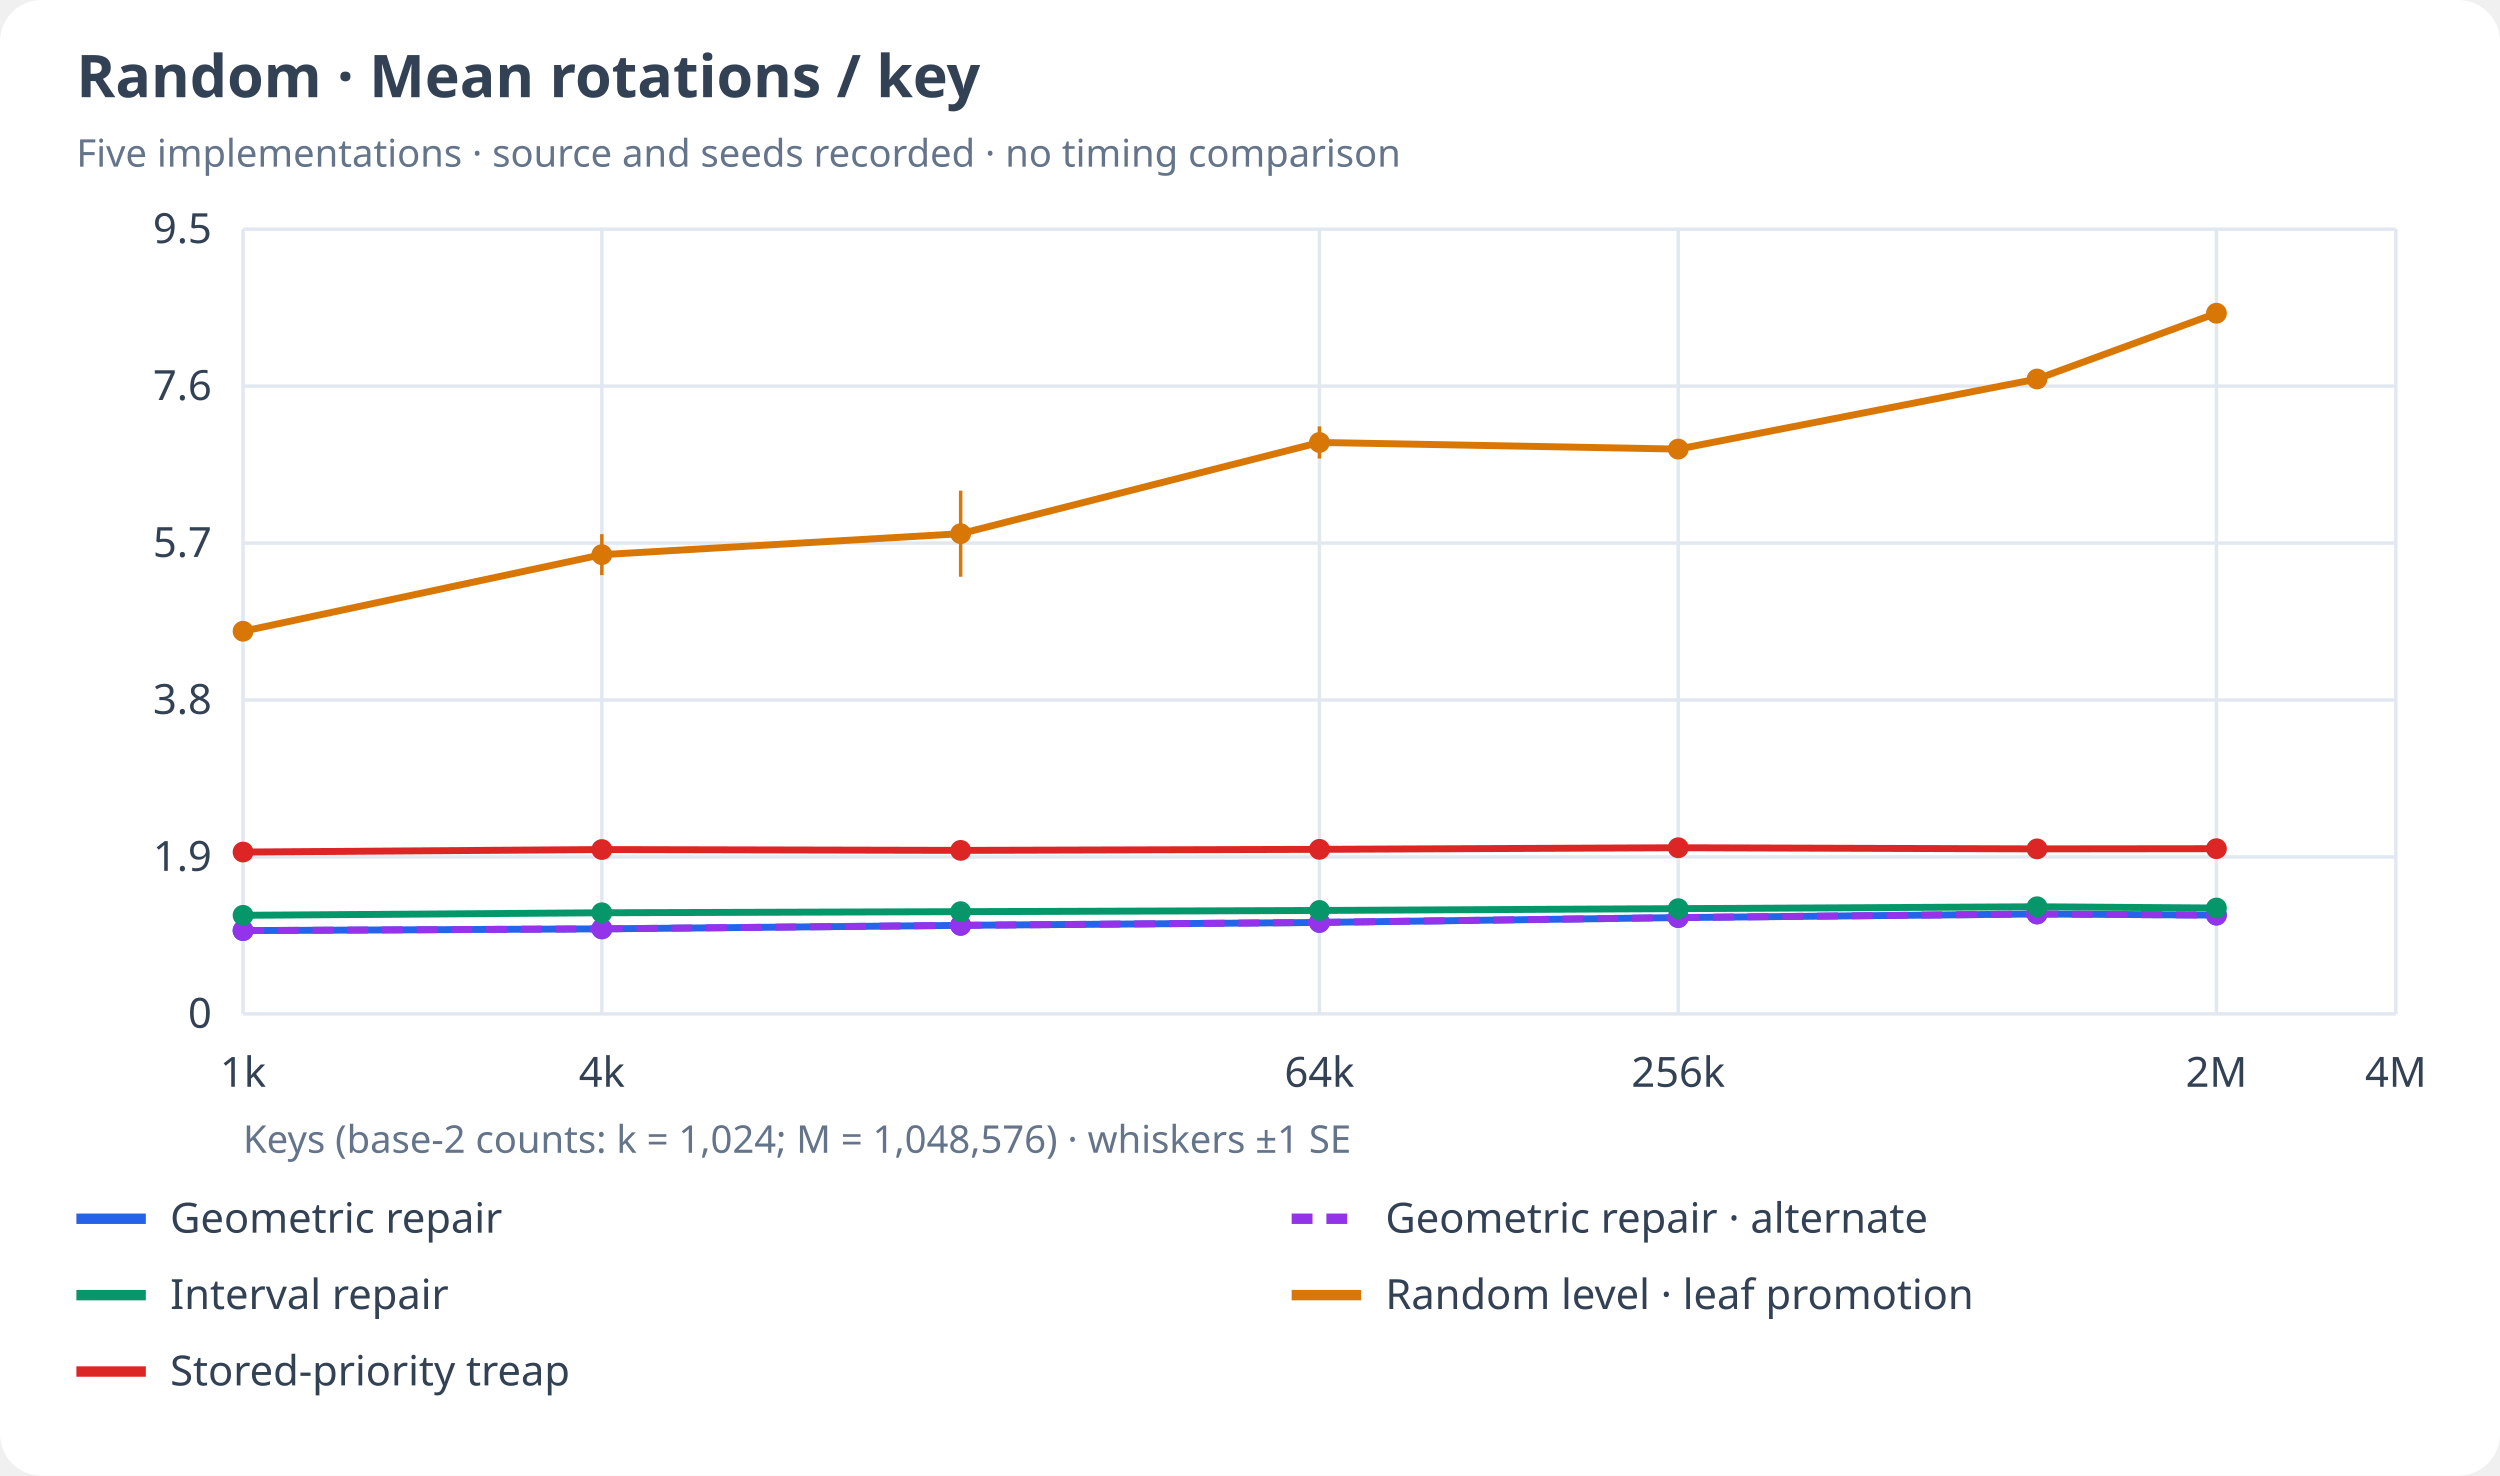
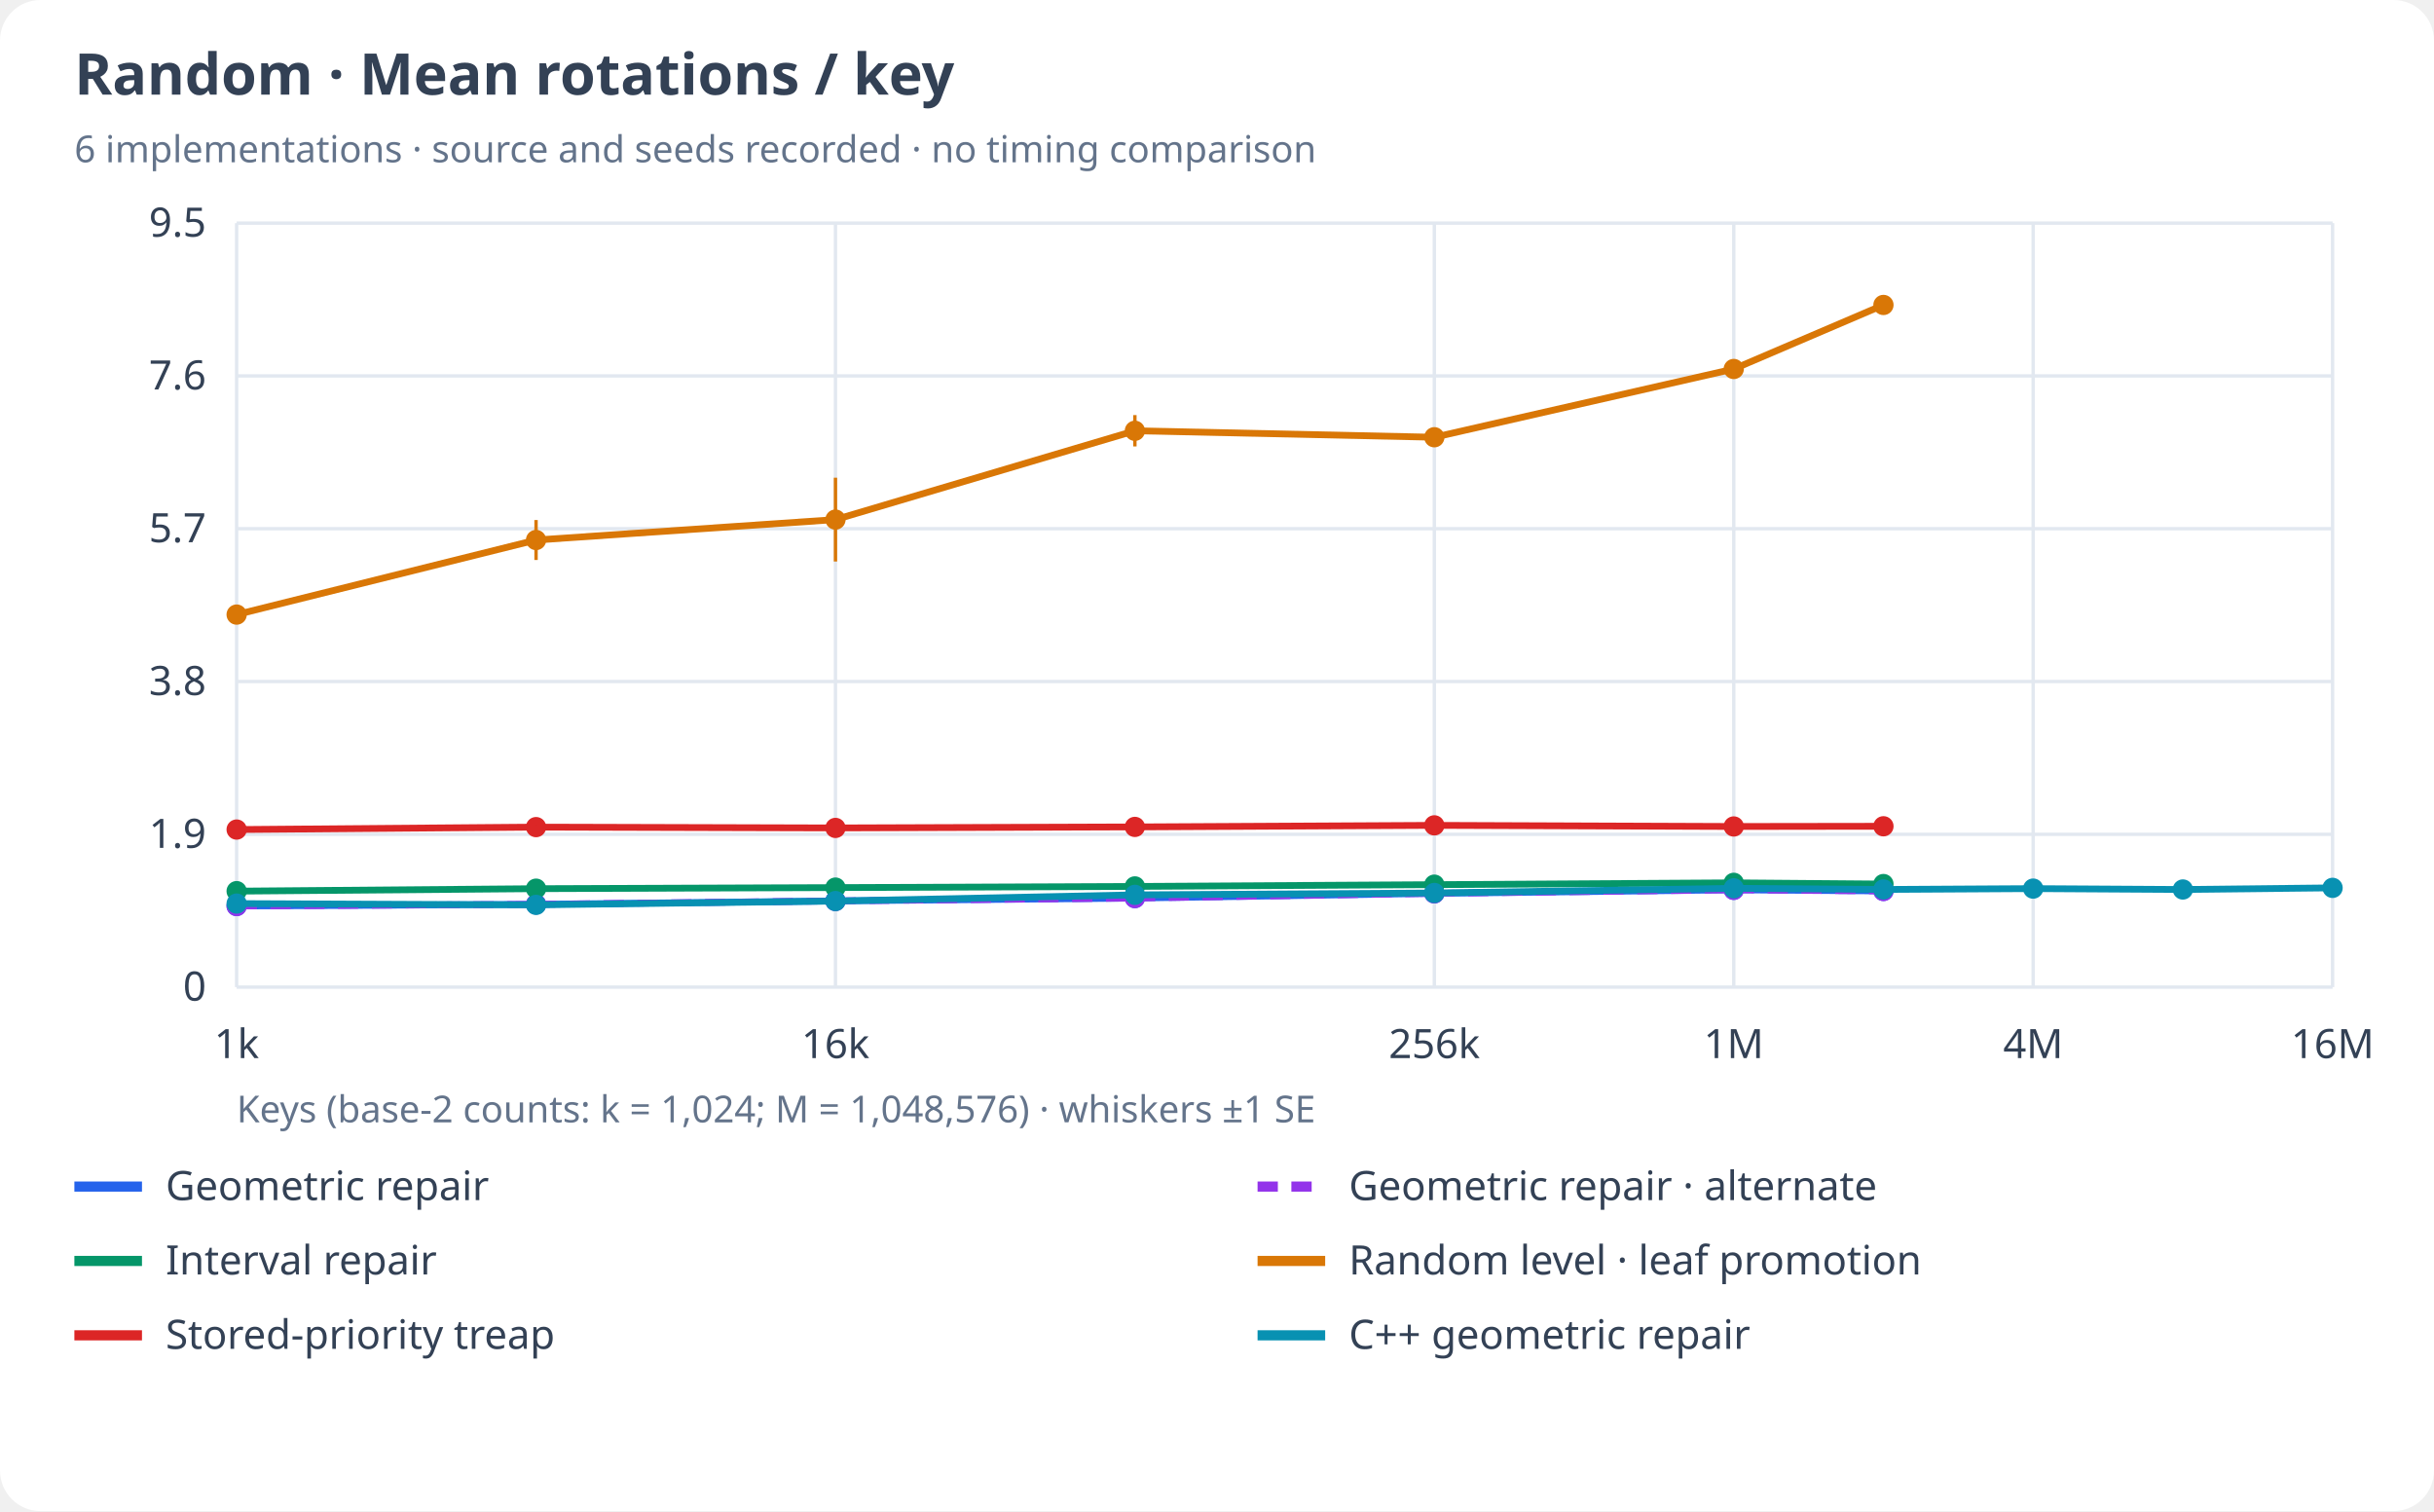
- <svg xmlns="http://www.w3.org/2000/svg" viewBox="0 0 720 425" role="img" aria-labelledby="random-mean_rotations-title random-mean_rotations-desc">
+ <svg xmlns="http://www.w3.org/2000/svg" viewBox="0 0 720 447" role="img" aria-labelledby="random-mean_rotations-title random-mean_rotations-desc">
  <style>text{font:12px system-ui,sans-serif;fill:#334155}.grid{stroke:#e2e8f0}</style>
-   <rect width="720" height="425" rx="12" fill="white" />
+   <rect width="720" height="447" rx="12" fill="white" />
  <text x="22" y="28" style="font-size:17px;font-weight:650">Random · Mean rotations / key</text>
-   <text x="22" y="48" style="font-size:11px;fill:#64748b">Five implementations · source and seeds recorded · no timing comparison</text>
+   <text x="22" y="48" style="font-size:11px;fill:#64748b">6 implementations · source and seeds recorded · no timing comparison</text>
  <path class="grid" d="M70,292.00h620" />
  <text x="61" y="296.00" text-anchor="end">0</text>
  <path class="grid" d="M70,246.80h620" />
  <text x="61" y="250.80" text-anchor="end">1.9</text>
  <path class="grid" d="M70,201.60h620" />
  <text x="61" y="205.60" text-anchor="end">3.8</text>
  <path class="grid" d="M70,156.40h620" />
  <text x="61" y="160.40" text-anchor="end">5.7</text>
  <path class="grid" d="M70,111.20h620" />
  <text x="61" y="115.20" text-anchor="end">7.6</text>
  <path class="grid" d="M70,66.00h620" />
  <text x="61" y="70.00" text-anchor="end">9.5</text>
  <path class="grid" d="M70.00,66v226" />
  <text x="70.00" y="313" text-anchor="middle">1k</text>
-   <path class="grid" d="M173.33,66v226" />
-   <text x="173.33" y="313" text-anchor="middle">4k</text>
-   <path class="grid" d="M380.00,66v226" />
-   <text x="380.00" y="313" text-anchor="middle">64k</text>
-   <path class="grid" d="M483.33,66v226" />
-   <text x="483.33" y="313" text-anchor="middle">256k</text>
-   <path class="grid" d="M638.33,66v226" />
-   <text x="638.33" y="313" text-anchor="middle">2M</text>
+   <path class="grid" d="M247.14,66v226" />
+   <text x="247.14" y="313" text-anchor="middle">16k</text>
+   <path class="grid" d="M424.29,66v226" />
+   <text x="424.29" y="313" text-anchor="middle">256k</text>
+   <path class="grid" d="M512.86,66v226" />
+   <text x="512.86" y="313" text-anchor="middle">1M</text>
+   <path class="grid" d="M601.43,66v226" />
+   <text x="601.43" y="313" text-anchor="middle">4M</text>
  <path class="grid" d="M690.00,66v226" />
-   <text x="690.00" y="313" text-anchor="middle">4M</text>
+   <text x="690.00" y="313" text-anchor="middle">16M</text>
  <path d="M70.00,268.35V267.67" stroke="#2563eb" />
  <circle cx="70.00" cy="268.01" r="3" fill="#2563eb" />
-   <path d="M70.00,268.01L173.33,267.51" stroke="#2563eb" stroke-width="2" fill="none" />
-   <path d="M173.33,268.63V266.39" stroke="#2563eb" />
-   <circle cx="173.33" cy="267.51" r="3" fill="#2563eb" />
-   <path d="M173.33,267.51L276.67,266.50" stroke="#2563eb" stroke-width="2" fill="none" />
-   <path d="M276.67,267.05V265.95" stroke="#2563eb" />
-   <circle cx="276.67" cy="266.50" r="3" fill="#2563eb" />
-   <path d="M276.67,266.50L380.00,265.66" stroke="#2563eb" stroke-width="2" fill="none" />
-   <path d="M380.00,265.97V265.35" stroke="#2563eb" />
-   <circle cx="380.00" cy="265.66" r="3" fill="#2563eb" />
-   <path d="M380.00,265.66L483.33,264.26" stroke="#2563eb" stroke-width="2" fill="none" />
-   <circle cx="483.33" cy="264.26" r="3" fill="#2563eb" />
-   <path d="M483.33,264.26L586.67,263.22" stroke="#2563eb" stroke-width="2" fill="none" />
-   <circle cx="586.67" cy="263.22" r="3" fill="#2563eb" />
-   <path d="M586.67,263.22L638.33,263.55" stroke="#2563eb" stroke-width="2" fill="none" />
-   <circle cx="638.33" cy="263.55" r="3" fill="#2563eb" />
+   <path d="M70.00,268.01L158.57,267.51" stroke="#2563eb" stroke-width="2" fill="none" />
+   <path d="M158.57,268.63V266.39" stroke="#2563eb" />
+   <circle cx="158.57" cy="267.51" r="3" fill="#2563eb" />
+   <path d="M158.57,267.51L247.14,266.50" stroke="#2563eb" stroke-width="2" fill="none" />
+   <path d="M247.14,267.05V265.95" stroke="#2563eb" />
+   <circle cx="247.14" cy="266.50" r="3" fill="#2563eb" />
+   <path d="M247.14,266.50L335.71,265.66" stroke="#2563eb" stroke-width="2" fill="none" />
+   <path d="M335.71,265.97V265.35" stroke="#2563eb" />
+   <circle cx="335.71" cy="265.66" r="3" fill="#2563eb" />
+   <path d="M335.71,265.66L424.29,264.26" stroke="#2563eb" stroke-width="2" fill="none" />
+   <circle cx="424.29" cy="264.26" r="3" fill="#2563eb" />
+   <path d="M424.29,264.26L512.86,263.22" stroke="#2563eb" stroke-width="2" fill="none" />
+   <circle cx="512.86" cy="263.22" r="3" fill="#2563eb" />
+   <path d="M512.86,263.22L557.14,263.55" stroke="#2563eb" stroke-width="2" fill="none" />
+   <circle cx="557.14" cy="263.55" r="3" fill="#2563eb" />
  <path d="M22,351h20" stroke="#2563eb" stroke-width="3" />
  <text x="49" y="355">Geometric repair</text>
  <path d="M70.00,268.35V267.67" stroke="#9333ea" />
  <circle cx="70.00" cy="268.01" r="3" fill="#9333ea" />
-   <path d="M70.00,268.01L173.33,267.51" stroke="#9333ea" stroke-width="2" fill="none" stroke-dasharray="6 4" />
-   <path d="M173.33,268.63V266.39" stroke="#9333ea" />
-   <circle cx="173.33" cy="267.51" r="3" fill="#9333ea" />
-   <path d="M173.33,267.51L276.67,266.50" stroke="#9333ea" stroke-width="2" fill="none" stroke-dasharray="6 4" />
-   <path d="M276.67,267.05V265.95" stroke="#9333ea" />
-   <circle cx="276.67" cy="266.50" r="3" fill="#9333ea" />
-   <path d="M276.67,266.50L380.00,265.66" stroke="#9333ea" stroke-width="2" fill="none" stroke-dasharray="6 4" />
-   <path d="M380.00,265.97V265.35" stroke="#9333ea" />
-   <circle cx="380.00" cy="265.66" r="3" fill="#9333ea" />
-   <path d="M380.00,265.66L483.33,264.26" stroke="#9333ea" stroke-width="2" fill="none" stroke-dasharray="6 4" />
-   <circle cx="483.33" cy="264.26" r="3" fill="#9333ea" />
-   <path d="M483.33,264.26L586.67,263.22" stroke="#9333ea" stroke-width="2" fill="none" stroke-dasharray="6 4" />
-   <circle cx="586.67" cy="263.22" r="3" fill="#9333ea" />
-   <path d="M586.67,263.22L638.33,263.55" stroke="#9333ea" stroke-width="2" fill="none" stroke-dasharray="6 4" />
-   <circle cx="638.33" cy="263.55" r="3" fill="#9333ea" />
+   <path d="M70.00,268.01L158.57,267.51" stroke="#9333ea" stroke-width="2" fill="none" stroke-dasharray="6 4" />
+   <path d="M158.57,268.63V266.39" stroke="#9333ea" />
+   <circle cx="158.57" cy="267.51" r="3" fill="#9333ea" />
+   <path d="M158.57,267.51L247.14,266.50" stroke="#9333ea" stroke-width="2" fill="none" stroke-dasharray="6 4" />
+   <path d="M247.14,267.05V265.95" stroke="#9333ea" />
+   <circle cx="247.14" cy="266.50" r="3" fill="#9333ea" />
+   <path d="M247.14,266.50L335.71,265.66" stroke="#9333ea" stroke-width="2" fill="none" stroke-dasharray="6 4" />
+   <path d="M335.71,265.97V265.35" stroke="#9333ea" />
+   <circle cx="335.71" cy="265.66" r="3" fill="#9333ea" />
+   <path d="M335.71,265.66L424.29,264.26" stroke="#9333ea" stroke-width="2" fill="none" stroke-dasharray="6 4" />
+   <circle cx="424.29" cy="264.26" r="3" fill="#9333ea" />
+   <path d="M424.29,264.26L512.86,263.22" stroke="#9333ea" stroke-width="2" fill="none" stroke-dasharray="6 4" />
+   <circle cx="512.86" cy="263.22" r="3" fill="#9333ea" />
+   <path d="M512.86,263.22L557.14,263.55" stroke="#9333ea" stroke-width="2" fill="none" stroke-dasharray="6 4" />
+   <circle cx="557.14" cy="263.55" r="3" fill="#9333ea" />
  <path d="M372,351h20" stroke="#9333ea" stroke-width="3" stroke-dasharray="6 4" />
  <text x="399" y="355">Geometric repair · alternate</text>
  <path d="M70.00,263.89V263.33" stroke="#059669" />
  <circle cx="70.00" cy="263.61" r="3" fill="#059669" />
-   <path d="M70.00,263.61L173.33,262.88" stroke="#059669" stroke-width="2" fill="none" />
-   <path d="M173.33,263.10V262.66" stroke="#059669" />
-   <circle cx="173.33" cy="262.88" r="3" fill="#059669" />
-   <path d="M173.33,262.88L276.67,262.56" stroke="#059669" stroke-width="2" fill="none" />
-   <path d="M276.67,262.79V262.32" stroke="#059669" />
-   <circle cx="276.67" cy="262.56" r="3" fill="#059669" />
-   <path d="M276.67,262.56L380.00,262.21" stroke="#059669" stroke-width="2" fill="none" />
-   <path d="M380.00,262.52V261.90" stroke="#059669" />
-   <circle cx="380.00" cy="262.21" r="3" fill="#059669" />
-   <path d="M380.00,262.21L483.33,261.69" stroke="#059669" stroke-width="2" fill="none" />
-   <circle cx="483.33" cy="261.69" r="3" fill="#059669" />
-   <path d="M483.33,261.69L586.67,261.15" stroke="#059669" stroke-width="2" fill="none" />
-   <circle cx="586.67" cy="261.15" r="3" fill="#059669" />
-   <path d="M586.67,261.15L638.33,261.51" stroke="#059669" stroke-width="2" fill="none" />
-   <circle cx="638.33" cy="261.51" r="3" fill="#059669" />
+   <path d="M70.00,263.61L158.57,262.88" stroke="#059669" stroke-width="2" fill="none" />
+   <path d="M158.57,263.10V262.66" stroke="#059669" />
+   <circle cx="158.57" cy="262.88" r="3" fill="#059669" />
+   <path d="M158.57,262.88L247.14,262.56" stroke="#059669" stroke-width="2" fill="none" />
+   <path d="M247.14,262.79V262.32" stroke="#059669" />
+   <circle cx="247.14" cy="262.56" r="3" fill="#059669" />
+   <path d="M247.14,262.56L335.71,262.21" stroke="#059669" stroke-width="2" fill="none" />
+   <path d="M335.71,262.52V261.90" stroke="#059669" />
+   <circle cx="335.71" cy="262.21" r="3" fill="#059669" />
+   <path d="M335.71,262.21L424.29,261.69" stroke="#059669" stroke-width="2" fill="none" />
+   <circle cx="424.29" cy="261.69" r="3" fill="#059669" />
+   <path d="M424.29,261.69L512.86,261.15" stroke="#059669" stroke-width="2" fill="none" />
+   <circle cx="512.86" cy="261.15" r="3" fill="#059669" />
+   <path d="M512.86,261.15L557.14,261.51" stroke="#059669" stroke-width="2" fill="none" />
+   <circle cx="557.14" cy="261.51" r="3" fill="#059669" />
  <path d="M22,373h20" stroke="#059669" stroke-width="3" />
  <text x="49" y="377">Interval repair</text>
  <path d="M70.00,183.08V180.52" stroke="#d97706" />
  <circle cx="70.00" cy="181.80" r="3" fill="#d97706" />
-   <path d="M70.00,181.80L173.33,159.74" stroke="#d97706" stroke-width="2" fill="none" />
-   <path d="M173.33,165.65V153.83" stroke="#d97706" />
-   <circle cx="173.33" cy="159.74" r="3" fill="#d97706" />
-   <path d="M173.33,159.74L276.67,153.70" stroke="#d97706" stroke-width="2" fill="none" />
-   <path d="M276.67,166.10V141.31" stroke="#d97706" />
-   <circle cx="276.67" cy="153.70" r="3" fill="#d97706" />
-   <path d="M276.67,153.70L380.00,127.43" stroke="#d97706" stroke-width="2" fill="none" />
-   <path d="M380.00,132.06V122.79" stroke="#d97706" />
-   <circle cx="380.00" cy="127.43" r="3" fill="#d97706" />
-   <path d="M380.00,127.43L483.33,129.34" stroke="#d97706" stroke-width="2" fill="none" />
-   <circle cx="483.33" cy="129.34" r="3" fill="#d97706" />
-   <path d="M483.33,129.34L586.67,109.15" stroke="#d97706" stroke-width="2" fill="none" />
-   <circle cx="586.67" cy="109.15" r="3" fill="#d97706" />
-   <path d="M586.67,109.15L638.33,90.21" stroke="#d97706" stroke-width="2" fill="none" />
-   <circle cx="638.33" cy="90.21" r="3" fill="#d97706" />
+   <path d="M70.00,181.80L158.57,159.74" stroke="#d97706" stroke-width="2" fill="none" />
+   <path d="M158.57,165.65V153.83" stroke="#d97706" />
+   <circle cx="158.57" cy="159.74" r="3" fill="#d97706" />
+   <path d="M158.57,159.74L247.14,153.70" stroke="#d97706" stroke-width="2" fill="none" />
+   <path d="M247.14,166.10V141.31" stroke="#d97706" />
+   <circle cx="247.14" cy="153.70" r="3" fill="#d97706" />
+   <path d="M247.14,153.70L335.71,127.43" stroke="#d97706" stroke-width="2" fill="none" />
+   <path d="M335.71,132.06V122.79" stroke="#d97706" />
+   <circle cx="335.71" cy="127.43" r="3" fill="#d97706" />
+   <path d="M335.71,127.43L424.29,129.34" stroke="#d97706" stroke-width="2" fill="none" />
+   <circle cx="424.29" cy="129.34" r="3" fill="#d97706" />
+   <path d="M424.29,129.34L512.86,109.15" stroke="#d97706" stroke-width="2" fill="none" />
+   <circle cx="512.86" cy="109.15" r="3" fill="#d97706" />
+   <path d="M512.86,109.15L557.14,90.21" stroke="#d97706" stroke-width="2" fill="none" />
+   <circle cx="557.14" cy="90.21" r="3" fill="#d97706" />
  <path d="M372,373h20" stroke="#d97706" stroke-width="3" />
  <text x="399" y="377">Random level · leaf promotion</text>
  <path d="M70.00,246.56V244.21" stroke="#dc2626" />
  <circle cx="70.00" cy="245.39" r="3" fill="#dc2626" />
-   <path d="M70.00,245.39L173.33,244.67" stroke="#dc2626" stroke-width="2" fill="none" />
-   <path d="M173.33,245.25V244.08" stroke="#dc2626" />
-   <circle cx="173.33" cy="244.67" r="3" fill="#dc2626" />
-   <path d="M173.33,244.67L276.67,244.91" stroke="#dc2626" stroke-width="2" fill="none" />
-   <path d="M276.67,245.30V244.52" stroke="#dc2626" />
-   <circle cx="276.67" cy="244.91" r="3" fill="#dc2626" />
-   <path d="M276.67,244.91L380.00,244.61" stroke="#dc2626" stroke-width="2" fill="none" />
-   <path d="M380.00,244.76V244.45" stroke="#dc2626" />
-   <circle cx="380.00" cy="244.61" r="3" fill="#dc2626" />
-   <path d="M380.00,244.61L483.33,244.15" stroke="#dc2626" stroke-width="2" fill="none" />
-   <circle cx="483.33" cy="244.15" r="3" fill="#dc2626" />
-   <path d="M483.33,244.15L586.67,244.48" stroke="#dc2626" stroke-width="2" fill="none" />
-   <circle cx="586.67" cy="244.48" r="3" fill="#dc2626" />
-   <path d="M586.67,244.48L638.33,244.42" stroke="#dc2626" stroke-width="2" fill="none" />
-   <circle cx="638.33" cy="244.42" r="3" fill="#dc2626" />
+   <path d="M70.00,245.39L158.57,244.67" stroke="#dc2626" stroke-width="2" fill="none" />
+   <path d="M158.57,245.25V244.08" stroke="#dc2626" />
+   <circle cx="158.57" cy="244.67" r="3" fill="#dc2626" />
+   <path d="M158.57,244.67L247.14,244.91" stroke="#dc2626" stroke-width="2" fill="none" />
+   <path d="M247.14,245.30V244.52" stroke="#dc2626" />
+   <circle cx="247.14" cy="244.91" r="3" fill="#dc2626" />
+   <path d="M247.14,244.91L335.71,244.61" stroke="#dc2626" stroke-width="2" fill="none" />
+   <path d="M335.71,244.76V244.45" stroke="#dc2626" />
+   <circle cx="335.71" cy="244.61" r="3" fill="#dc2626" />
+   <path d="M335.71,244.61L424.29,244.15" stroke="#dc2626" stroke-width="2" fill="none" />
+   <circle cx="424.29" cy="244.15" r="3" fill="#dc2626" />
+   <path d="M424.29,244.15L512.86,244.48" stroke="#dc2626" stroke-width="2" fill="none" />
+   <circle cx="512.86" cy="244.48" r="3" fill="#dc2626" />
+   <path d="M512.86,244.48L557.14,244.42" stroke="#dc2626" stroke-width="2" fill="none" />
+   <circle cx="557.14" cy="244.42" r="3" fill="#dc2626" />
  <path d="M22,395h20" stroke="#dc2626" stroke-width="3" />
  <text x="49" y="399">Stored-priority treap</text>
+   <path d="M70.00,268.19V266.39" stroke="#0891b2" />
+   <circle cx="70.00" cy="267.29" r="3" fill="#0891b2" />
+   <path d="M70.00,267.29L158.57,267.67" stroke="#0891b2" stroke-width="2" fill="none" />
+   <path d="M158.57,267.99V267.35" stroke="#0891b2" />
+   <circle cx="158.57" cy="267.67" r="3" fill="#0891b2" />
+   <path d="M158.57,267.67L247.14,266.54" stroke="#0891b2" stroke-width="2" fill="none" />
+   <path d="M247.14,266.77V266.31" stroke="#0891b2" />
+   <circle cx="247.14" cy="266.54" r="3" fill="#0891b2" />
+   <path d="M247.14,266.54L335.71,264.71" stroke="#0891b2" stroke-width="2" fill="none" />
+   <path d="M335.71,264.94V264.48" stroke="#0891b2" />
+   <circle cx="335.71" cy="264.71" r="3" fill="#0891b2" />
+   <path d="M335.71,264.71L424.29,264.15" stroke="#0891b2" stroke-width="2" fill="none" />
+   <circle cx="424.29" cy="264.15" r="3" fill="#0891b2" />
+   <path d="M424.29,264.15L512.86,262.77" stroke="#0891b2" stroke-width="2" fill="none" />
+   <circle cx="512.86" cy="262.77" r="3" fill="#0891b2" />
+   <path d="M512.86,262.77L557.14,263.11" stroke="#0891b2" stroke-width="2" fill="none" />
+   <circle cx="557.14" cy="263.11" r="3" fill="#0891b2" />
+   <path d="M557.14,263.11L601.43,262.86" stroke="#0891b2" stroke-width="2" fill="none" />
+   <circle cx="601.43" cy="262.86" r="3" fill="#0891b2" />
+   <path d="M601.43,262.86L645.71,263.12" stroke="#0891b2" stroke-width="2" fill="none" />
+   <circle cx="645.71" cy="263.12" r="3" fill="#0891b2" />
+   <path d="M645.71,263.12L690.00,262.64" stroke="#0891b2" stroke-width="2" fill="none" />
+   <circle cx="690.00" cy="262.64" r="3" fill="#0891b2" />
+   <path d="M372,395h20" stroke="#0891b2" stroke-width="3" />
+   <text x="399" y="399">C++ geometric repair</text>
  <text x="70" y="332" style="font-size:11px;fill:#64748b">Keys (base-2 counts: k = 1,024; M = 1,048,576) · whiskers ±1 SE</text>
</svg>
